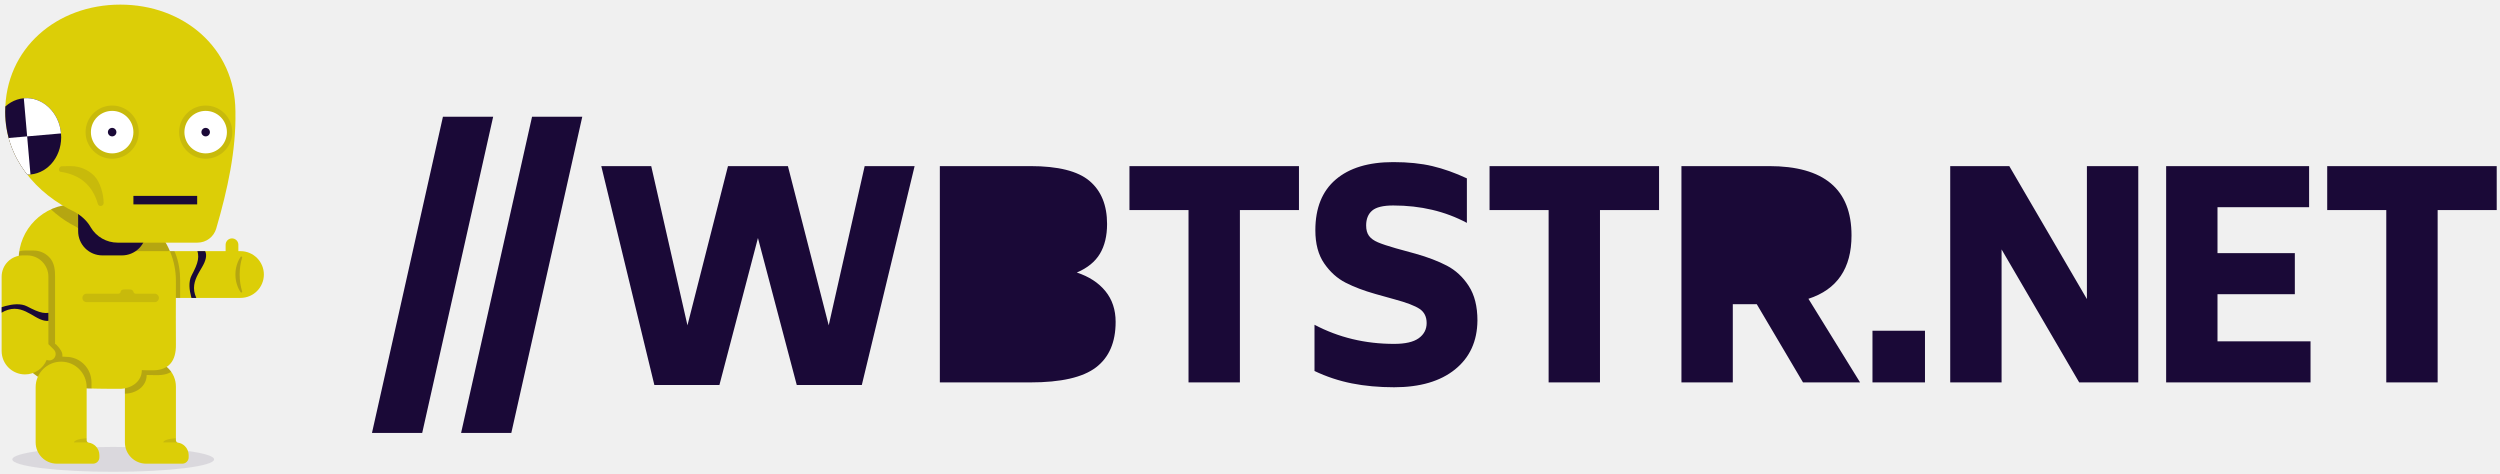
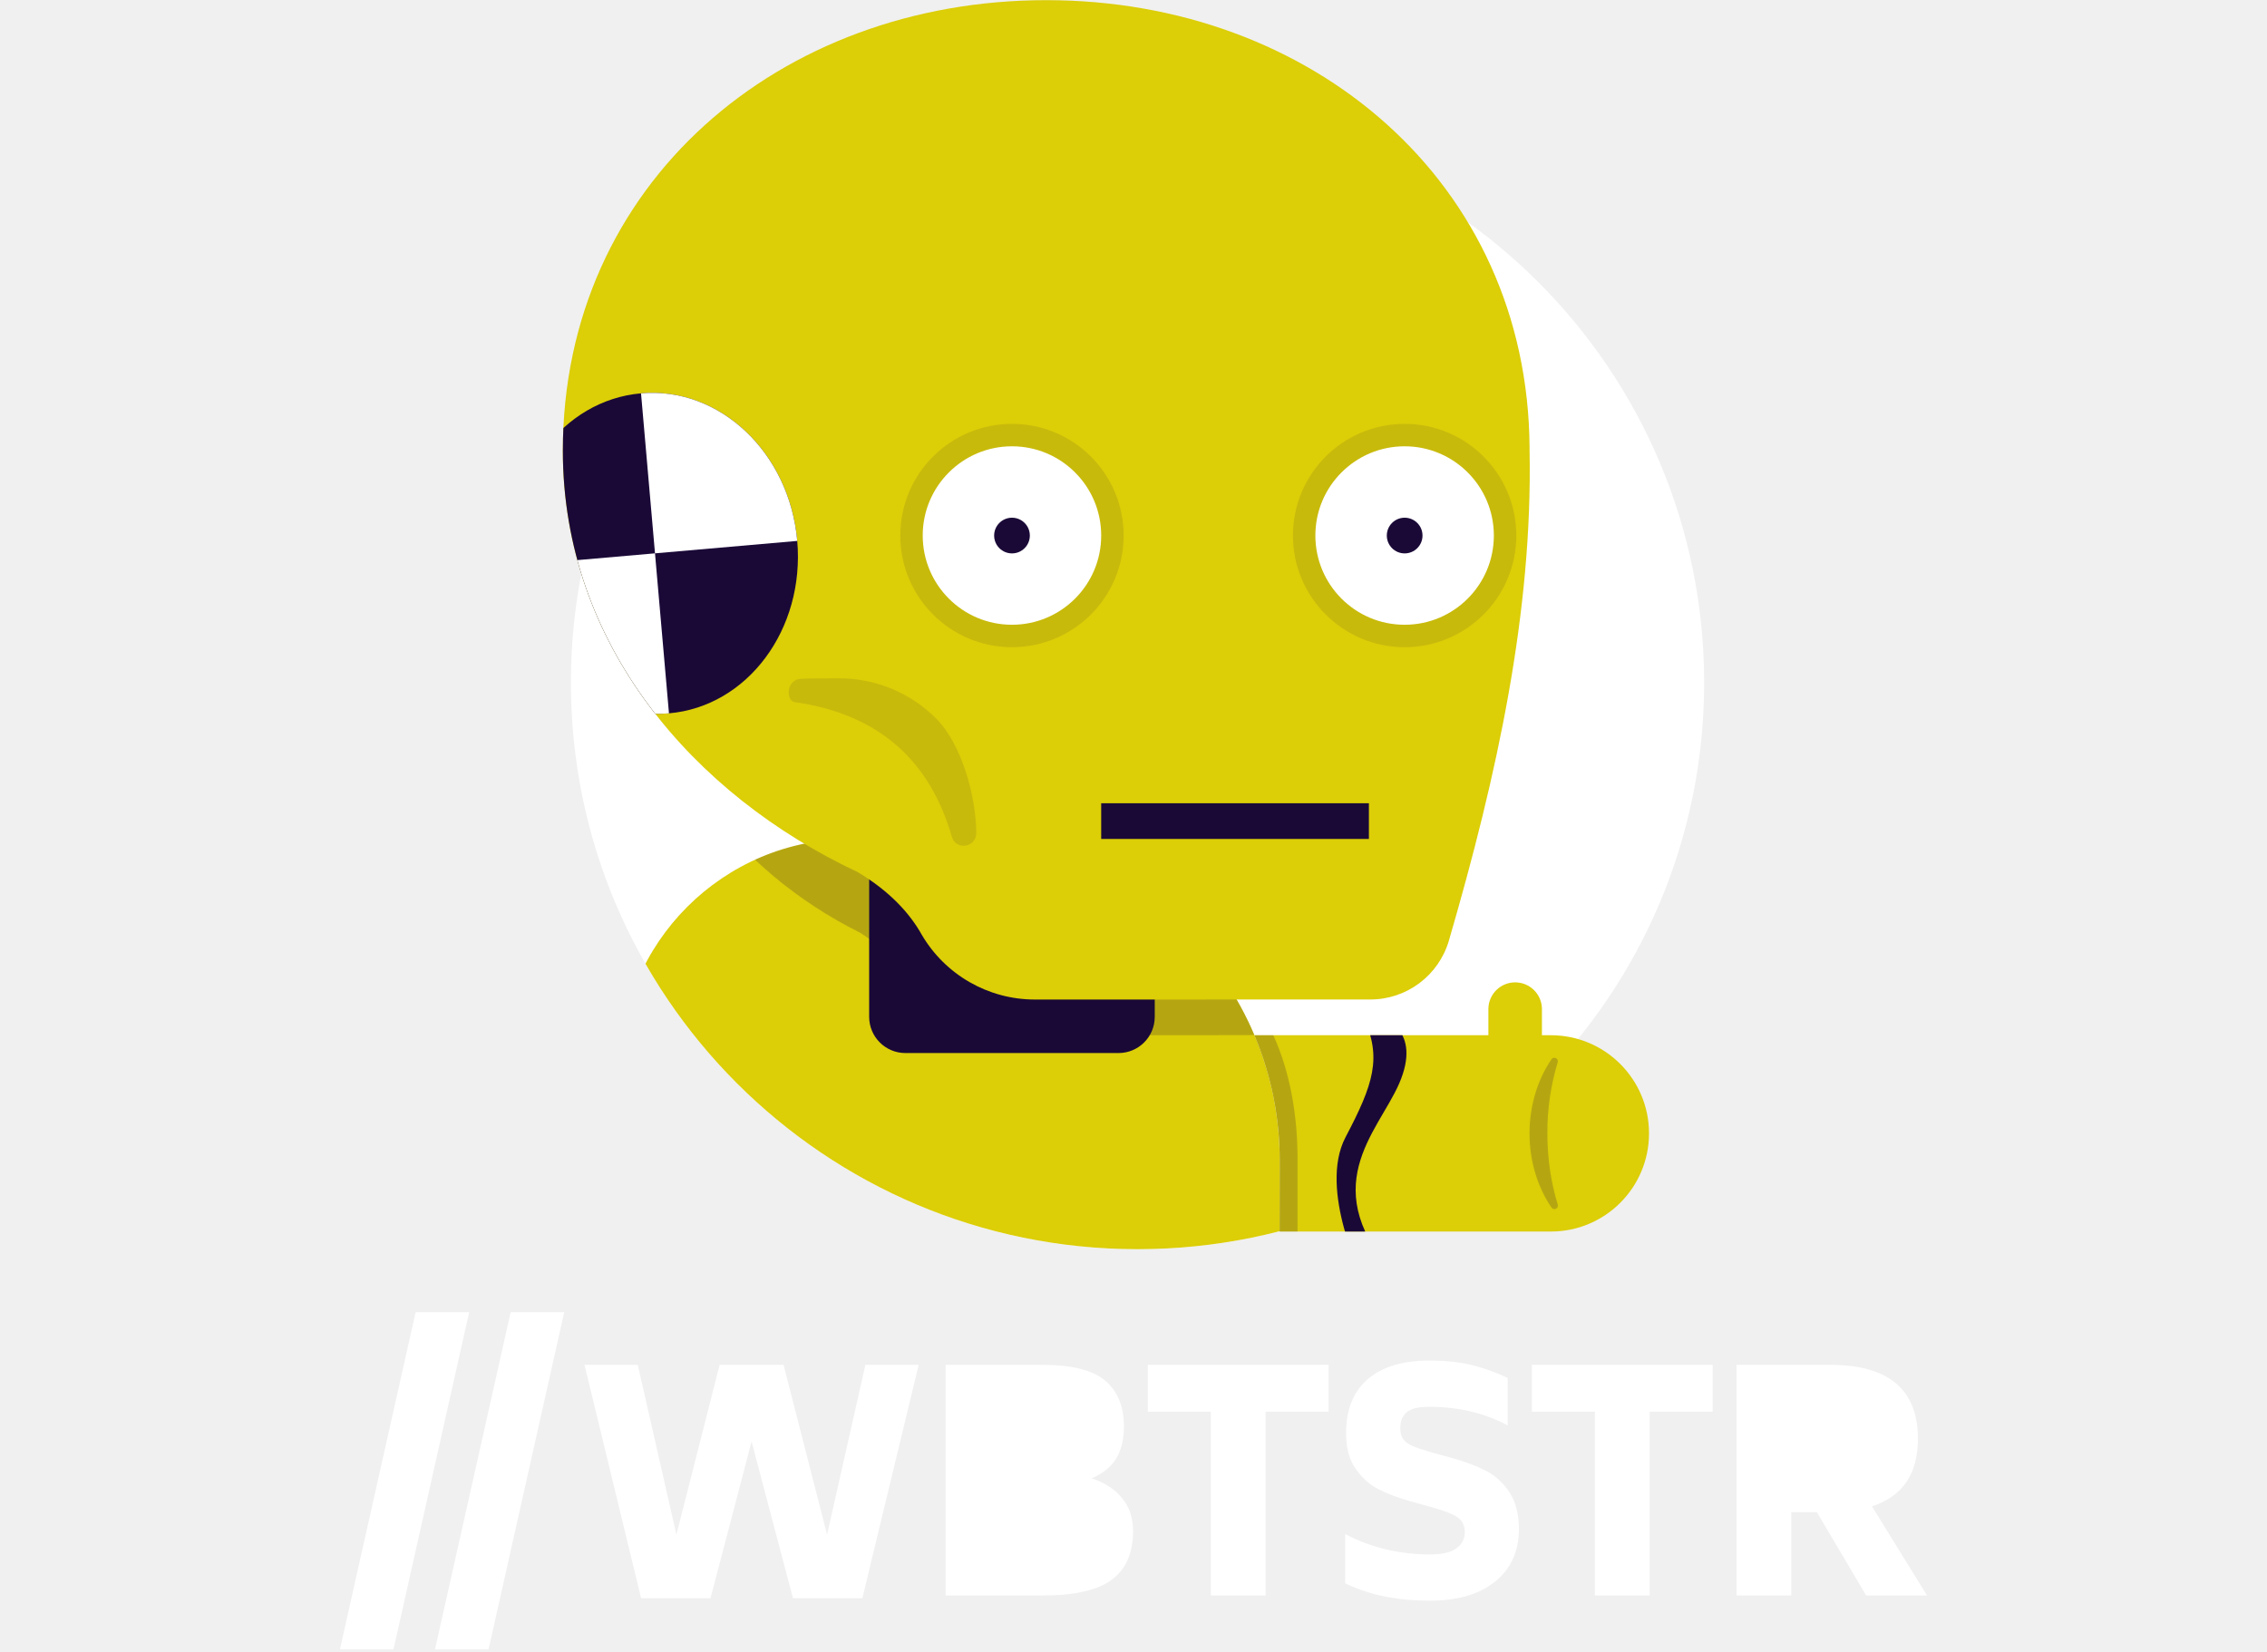
- <svg xmlns="http://www.w3.org/2000/svg" width="100%" height="100%" viewBox="0 0 517 98" version="1.1" xml:space="preserve" style="fill-rule:evenodd;clip-rule:evenodd;stroke-linejoin:round;stroke-miterlimit:1.414;">
-   <g transform="matrix(1,0,0,1,-179,-990)">
-     <g id="logo-line-dark" transform="matrix(1,0,0,1,12.388,0)">
-       <rect x="166.952" y="990.954" width="515.981" height="96.622" style="fill:none;" />
-       <g transform="matrix(1,0,0,1,86.0062,925.993)">
-         <g transform="matrix(0.879018,0,0,0.879018,-349.774,-142.487)">
-           <g transform="matrix(1,0,0,1,399.012,176.562)">
-             <ellipse cx="117.235" cy="166.427" rx="23.737" ry="2.93" style="fill:rgb(26,9,55);fill-opacity:0.1;" />
-           </g>
-           <g transform="matrix(1,0,0,1,-138,0)">
-             <path d="M663,344L662,344C659.239,344 657,341.761 657,339C657,335.999 657,329.026 657,325.862C657,322.549 659.686,319.862 663,319.862C663,319.862 663,319.862 663,319.862C666.314,319.862 669,322.549 669,325.862C669,325.862 669,336.062 669,338.487C669,338.77 669.208,339.009 669.488,339.049C670.104,339.142 670.675,339.433 671.121,339.879C671.684,340.441 672,341.204 672,342C672,342.171 672,342.339 672,342.5C672,342.898 671.842,343.279 671.561,343.561C671.279,343.842 670.898,344 670.5,344L669,344L668.719,344L663,344L663,344Z" style="fill:rgb(220,206,7);" />
-             <clipPath id="_clip1">
-               <path d="M663,344L662,344C659.239,344 657,341.761 657,339C657,335.999 657,329.026 657,325.862C657,322.549 659.686,319.862 663,319.862C663,319.862 663,319.862 663,319.862C666.314,319.862 669,322.549 669,325.862C669,325.862 669,336.062 669,338.487C669,338.77 669.208,339.009 669.488,339.049C670.104,339.142 670.675,339.433 671.121,339.879C671.684,340.441 672,341.204 672,342C672,342.171 672,342.339 672,342.5C672,342.898 671.842,343.279 671.561,343.561C671.279,343.842 670.898,344 670.5,344L669,344L668.719,344L663,344L663,344Z" />
-             </clipPath>
-             <g clip-path="url(#_clip1)">
-               <g transform="matrix(1,0,0,1,-1,0)">
-                 <path d="M671,339L667,339C667,339 667.054,338 671,338L671,339Z" style="fill:rgb(26,9,55);fill-opacity:0.1;" />
-               </g>
-               <g transform="matrix(1,0,0,1,-21.8624,-1.86237)">
-                 <path d="M678.582,329.391C676.929,323.146 680.502,319.274 692,319C692.052,322.784 690.4,324.938 686.782,325.031C685.781,325.057 683.978,324.993 683.978,324.993C683.999,327.734 681.383,329.474 678.582,329.391Z" style="fill:rgb(26,9,55);fill-opacity:0.2;" />
-               </g>
-             </g>
-           </g>
-           <g transform="matrix(1,0,0,1,-171.307,-3)">
-             <path d="M714,297L714,295.5C714,295.102 714.158,294.721 714.439,294.439C714.721,294.158 715.102,294 715.5,294C715.898,294 716.279,294.158 716.561,294.439C716.842,294.721 717,295.102 717,295.5L717,297L717.5,297C720.538,297 723,299.462 723,302.5C723,302.5 723,302.5 723,302.5C723,305.538 720.538,308 717.5,308C712.583,308 705.417,308 700.5,308C697.462,308 695,305.538 695,302.5C695,302.5 695,302.5 695,302.5C695,299.462 697.462,297 700.5,297L714,297Z" style="fill:rgb(220,206,7);" />
-             <clipPath id="_clip2">
-               <path d="M714,297L714,295.5C714,295.102 714.158,294.721 714.439,294.439C714.721,294.158 715.102,294 715.5,294C715.898,294 716.279,294.158 716.561,294.439C716.842,294.721 717,295.102 717,295.5L717,297L717.5,297C720.538,297 723,299.462 723,302.5C723,302.5 723,302.5 723,302.5C723,305.538 720.538,308 717.5,308C712.583,308 705.417,308 700.5,308C697.462,308 695,305.538 695,302.5C695,302.5 695,302.5 695,302.5C695,299.462 697.462,297 700.5,297L714,297Z" />
-             </clipPath>
-             <g clip-path="url(#_clip2)">
-               <g transform="matrix(6.12323e-17,-1,1,6.12323e-17,400,949.707)">
-                 <path d="M639,307C639,307 644.036,304.44 647,306C649.964,307.56 651.459,308.052 653.707,307L653.707,308C653.707,308 653.055,310.329 650,309C647.243,307.8 644.152,304.176 639,309L639,307Z" style="fill:rgb(26,9,55);" />
-               </g>
-               <g transform="matrix(1,0,0,0.883721,11.307,35.2558)">
-                 <path d="M692,310.684C685.296,310.741 681.357,288.042 686.728,291.272C690.706,293.664 692,299.226 692,304C692,310.916 692,310.684 692,310.684Z" style="fill:rgb(26,9,55);fill-opacity:0.2;" />
-               </g>
-               <g transform="matrix(1,0,0,1,12.307,3)">
-                 <path d="M705.236,295.34C705.295,295.264 705.4,295.242 705.484,295.288C705.568,295.333 705.608,295.432 705.577,295.523C705.21,296.711 705,298.064 705,299.5C705,300.936 705.21,302.289 705.58,303.476C705.614,303.569 705.575,303.673 705.488,303.72C705.4,303.766 705.292,303.742 705.233,303.662C704.465,302.533 704,301.082 704,299.5C704,297.918 704.465,296.467 705.236,295.34Z" style="fill:rgb(26,9,55);fill-opacity:0.2;" />
-               </g>
-             </g>
-           </g>
-           <g transform="matrix(1,0,0,1,-161,-3)">
-             <path d="M678.582,329.391C677.478,329.358 665.635,329.531 662.858,328.329C658.804,326.573 655,323.694 655,319.275C655,314.094 655,304.953 655,299C655,291.82 660.82,286 668,286C669.943,286 671.976,286 674,286C678.774,286 683.352,287.896 686.728,291.272C690.104,294.648 692,299.226 692,304C692,310.916 691.946,315.086 692,319C692.052,322.784 690.4,324.938 686.782,325.031C685.781,325.057 683.978,324.993 683.978,324.993C683.999,327.734 681.383,329.474 678.582,329.391Z" style="fill:rgb(220,206,7);" />
-             <clipPath id="_clip3">
-               <path d="M678.582,329.391C677.478,329.358 665.635,329.531 662.858,328.329C658.804,326.573 655,323.694 655,319.275C655,314.094 655,304.953 655,299C655,291.82 660.82,286 668,286C669.943,286 671.976,286 674,286C678.774,286 683.352,287.896 686.728,291.272C690.104,294.648 692,299.226 692,304C692,310.916 691.946,315.086 692,319C692.052,322.784 690.4,324.938 686.782,325.031C685.781,325.057 683.978,324.993 683.978,324.993C683.999,327.734 681.383,329.474 678.582,329.391Z" />
-             </clipPath>
-             <g clip-path="url(#_clip3)">
-               <g transform="matrix(0.694782,0,0,0.737705,207.171,80.8525)">
-                 <path d="M663.999,285.224C653.96,280.515 646,271.314 646,259.5C646,243.219 703.041,279.228 700.077,289.4C699.455,291.532 697.501,292.997 695.28,292.997C690.151,293 680.855,293 674.806,293C671.963,293 669.333,291.49 667.899,289.035C667.194,287.776 665.991,286.415 664,285.225L663.999,285.224Z" style="fill:rgb(26,9,55);fill-opacity:0.2;" />
-               </g>
-               <g transform="matrix(1.13763,0,0,1.13763,558.914,165.098)">
-                 <path d="M86.986,142.373C86.702,142.414 86.424,142.435 86.159,142.435C86.159,142.435 86.159,142.435 86.159,142.435C83.489,142.435 81.324,139.271 81.324,136.601C81.324,132.13 81.324,124.543 81.324,120.218C81.324,119.052 81.787,117.934 82.612,117.11C83.436,116.286 84.554,115.823 85.719,115.823C86.012,115.823 87.306,115.823 87.598,115.823C88.764,115.823 89.87,116.298 90.706,117.11C91.953,118.32 91.993,120.052 91.993,121.218L91.993,135.176C92.096,134.927 93.446,136.542 93.494,137.222C93.508,137.417 93.514,137.595 93.512,137.758C93.75,137.767 93.996,137.781 94.252,137.798C94.252,137.798 94.252,137.798 94.252,137.798C97.164,137.798 99.526,140.16 99.526,143.072C99.526,143.072 99.526,151.931 99.526,154.049C99.526,154.297 99.709,154.508 99.955,154.543C100.496,154.624 100.998,154.88 101.39,155.272C101.885,155.767 102.163,156.437 102.163,157.137C102.163,157.287 102.163,157.435 102.163,157.576C102.163,157.926 102.024,158.261 101.777,158.509C101.529,158.756 101.194,158.895 100.844,158.895L99.526,158.895L99.279,158.895L94.252,158.895C94.252,158.895 91.373,158.895 91.373,158.895C88.945,158.895 86.978,156.927 86.978,154.5C86.978,151.862 86.978,145.853 86.978,143.072C86.978,142.838 86.979,142.604 86.986,142.373Z" style="fill:rgb(26,9,55);fill-opacity:0.2;" />
-               </g>
-             </g>
-           </g>
-           <g transform="matrix(1.33333,0,0,1,-382.667,2)">
-             <path d="M680,281L668,281C668,281 668,284.212 668,287.312C668,288.82 668.449,290.267 669.25,291.334C670.05,292.401 671.135,293 672.266,293C673.392,293 674.608,293 675.734,293C676.865,293 677.95,292.401 678.75,291.334C679.551,290.267 680,288.82 680,287.312C680,284.212 680,281 680,281Z" style="fill:rgb(26,9,55);" />
-           </g>
-           <g transform="matrix(0.918033,0,0,0.918033,-102.212,23.0164)">
-             <path d="M663.999,285.224C653.96,280.515 646,271.314 646,259.5C646,243.219 659.219,232 675.5,232C691.718,232 704.897,243.115 704.999,259.309L705,259.5C705.187,269.318 703.041,279.228 700.077,289.4C699.455,291.532 697.501,292.997 695.28,292.997C690.151,293 680.855,293 674.806,293C671.963,293 669.333,291.49 667.899,289.035C667.194,287.776 665.991,286.415 664,285.225L663.999,285.224Z" style="fill:rgb(220,206,7);" />
-             <clipPath id="_clip4">
-               <path d="M663.999,285.224C653.96,280.515 646,271.314 646,259.5C646,243.219 659.219,232 675.5,232C691.718,232 704.897,243.115 704.999,259.309L705,259.5C705.187,269.318 703.041,279.228 700.077,289.4C699.455,291.532 697.501,292.997 695.28,292.997C690.151,293 680.855,293 674.806,293C671.963,293 669.333,291.49 667.899,289.035C667.194,287.776 665.991,286.415 664,285.225L663.999,285.224Z" />
-             </clipPath>
-             <g clip-path="url(#_clip4)">
-               <g transform="matrix(0.492191,0,0,0.492191,339.002,141.486)">
-                 <path d="M652.493,270.953C651.802,270.855 651.622,269.868 651.813,269.197C652.004,268.526 652.618,268.063 653.316,268.063C654.103,268 657.145,268 658,268C662.509,268 666.833,269.791 670.021,272.979C673.209,276.167 675,282.704 675,287.213C675,287.213 675,287.215 675,287.218C674.999,287.969 674.458,288.61 673.718,288.739C672.978,288.868 672.204,288.463 671.998,287.74C669.326,278.367 663.087,272.461 652.493,270.953Z" style="fill:rgb(26,9,55);fill-opacity:0.1;" />
-               </g>
-               <g transform="matrix(1.24018,-0.108276,0.121811,1.3952,-197.618,-36.8521)">
-                 <circle cx="658.45" cy="268" r="7" style="fill:rgb(26,9,55);" />
-                 <clipPath id="_clip5">
-                   <circle cx="658.45" cy="268" r="7" />
-                 </clipPath>
-                 <g clip-path="url(#_clip5)">
-                   <path d="M658.45,268L658.45,276L650.524,276L650.524,268L658.45,268ZM666.376,260L666.376,268L658.45,268L658.45,260L666.376,260Z" style="fill:white;" />
-                 </g>
-               </g>
-             </g>
-           </g>
-           <g transform="matrix(1.07143,0,0,2,-209.714,-283)">
-             <rect x="682" y="282" width="14" height="1" style="fill:rgb(26,9,55);" />
-           </g>
-           <g transform="matrix(1.56425,0,0,1.56425,-539.866,-153.218)">
-             <circle cx="675" cy="268" r="4" style="fill:rgb(26,9,55);fill-opacity:0.1;" />
-           </g>
-           <g transform="matrix(1.25,0,0,1.25,-327.75,-69)">
-             <circle cx="675" cy="268" r="4" style="fill:white;" />
-           </g>
-           <g transform="matrix(0.25,0,0,0.25,347.25,199)">
-             <circle cx="675" cy="268" r="4" style="fill:rgb(26,9,55);" />
-           </g>
-           <g transform="matrix(1.56425,0,0,1.56425,-517.866,-153.218)">
-             <circle cx="675" cy="268" r="4" style="fill:rgb(26,9,55);fill-opacity:0.1;" />
-           </g>
-           <g transform="matrix(1.25,0,0,1.25,-305.75,-69)">
-             <circle cx="675" cy="268" r="4" style="fill:white;" />
-           </g>
-           <g transform="matrix(0.25,0,0,0.25,369.25,199)">
-             <circle cx="675" cy="268" r="4" style="fill:rgb(26,9,55);" />
-           </g>
-           <g transform="matrix(1,0,0,1,-151,1)">
-             <path d="M651.595,318.576C650.775,320.585 648.803,322 646.5,322C646.5,322 646.5,322 646.5,322C643.462,322 641,319.538 641,316.5C641,311.414 641,303.92 641,299C641,297.674 641.527,296.402 642.464,295.464C643.402,294.527 644.674,294 646,294C646.333,294 646.667,294 647,294C648.326,294 649.598,294.527 650.536,295.464C651.473,296.402 652,297.674 652,299L652,314.879L653.268,316.146C653.549,316.428 653.707,316.809 653.707,317.207C653.707,317.605 653.549,317.986 653.268,318.268C652.986,318.549 652.605,318.707 652.207,318.707C651.994,318.707 651.785,318.662 651.595,318.576Z" style="fill:rgb(220,206,7);" />
-             <clipPath id="_clip6">
-               <path d="M651.595,318.576C650.775,320.585 648.803,322 646.5,322C646.5,322 646.5,322 646.5,322C643.462,322 641,319.538 641,316.5C641,311.414 641,303.92 641,299C641,297.674 641.527,296.402 642.464,295.464C643.402,294.527 644.674,294 646,294C646.333,294 646.667,294 647,294C648.326,294 649.598,294.527 650.536,295.464C651.473,296.402 652,297.674 652,299L652,314.879L653.268,316.146C653.549,316.428 653.707,316.809 653.707,317.207C653.707,317.605 653.549,317.986 653.268,318.268C652.986,318.549 652.605,318.707 652.207,318.707C651.994,318.707 651.785,318.662 651.595,318.576Z" />
-             </clipPath>
-             <g clip-path="url(#_clip6)">
-               <path d="M639,307C639,307 644.036,304.44 647,306C649.964,307.56 651.459,308.052 653.707,307L653.707,308C653.707,308 653.055,310.329 650,309C647.243,307.8 644.152,304.176 639,309L639,307Z" style="fill:rgb(26,9,55);" />
-             </g>
-           </g>
-           <g transform="matrix(1,0,0,1,-160,0)">
-             <path d="M677.5,304C677.776,304 678,303.776 678,303.5C678,303.5 677.963,303.661 678,303.5C678.078,303.16 678.445,303 679,303C679.555,303 679.445,303 680,303C680.788,303 680.819,303.27 681,303.5C681,303.633 681.053,303.76 681.146,303.854C681.24,303.947 681.367,304 681.5,304C682.766,304 686,304 686,304C686.265,304 686.52,304.105 686.707,304.293C686.895,304.48 687,304.735 687,305C687,305.265 686.895,305.52 686.707,305.707C686.52,305.895 686.265,306 686,306C682.849,306 673.151,306 670,306C669.735,306 669.48,305.895 669.293,305.707C669.105,305.52 669,305.265 669,305C669,304.735 669.105,304.48 669.293,304.293C669.48,304.105 669.735,304 670,304C670,304 675.749,304 677.5,304Z" style="fill:rgb(26,9,55);fill-opacity:0.1;" />
-           </g>
-           <g transform="matrix(1,0,0,1,-159,0)">
-             <path d="M663,344L662,344C659.239,344 657,341.761 657,339C657,335.999 657,329.164 657,326C657,322.686 659.686,320 663,320C663,320 663,320 663,320C666.314,320 669,322.686 669,326C669,326 669,336.077 669,338.487C669,338.77 669.208,339.009 669.488,339.049C670.104,339.142 670.675,339.433 671.121,339.879C671.684,340.441 672,341.204 672,342C672,342.171 672,342.339 672,342.5C672,342.898 671.842,343.279 671.561,343.561C671.279,343.842 670.898,344 670.5,344L669,344L668.719,344L663,344L663,344Z" style="fill:rgb(220,206,7);" />
-             <clipPath id="_clip7">
-               <path d="M663,344L662,344C659.239,344 657,341.761 657,339C657,335.999 657,329.164 657,326C657,322.686 659.686,320 663,320C663,320 663,320 663,320C666.314,320 669,322.686 669,326C669,326 669,336.077 669,338.487C669,338.77 669.208,339.009 669.488,339.049C670.104,339.142 670.675,339.433 671.121,339.879C671.684,340.441 672,341.204 672,342C672,342.171 672,342.339 672,342.5C672,342.898 671.842,343.279 671.561,343.561C671.279,343.842 670.898,344 670.5,344L669,344L668.719,344L663,344L663,344Z" />
-             </clipPath>
-             <g clip-path="url(#_clip7)">
-               <g transform="matrix(1,0,0,1,-1,0)">
-                 <path d="M671,339L667,339C667,339 667.054,338 671,338L671,339Z" style="fill:rgb(26,9,55);fill-opacity:0.1;" />
-               </g>
-             </g>
-           </g>
-         </g>
-         <g transform="matrix(1.22658,0,0,1.22658,-38.3018,-20.9627)">
-           <g>
-             <path d="M183.151,142.263L174.683,142.263L186.646,88.954L195.114,88.954L183.151,142.263ZM168.126,142.263L159.658,142.263L171.621,88.954L180.089,88.954L168.126,142.263ZM324.867,133.915C322.686,133.482 320.585,132.785 318.565,131.822L318.565,124.028C322.638,126.177 327.113,127.252 331.988,127.252C333.881,127.252 335.268,126.931 336.15,126.29C337.032,125.648 337.473,124.798 337.473,123.74C337.473,122.681 337.08,121.887 336.294,121.358C335.508,120.829 334.105,120.291 332.084,119.746L328.813,118.832C326.888,118.287 325.22,117.653 323.809,116.932C322.398,116.21 321.195,115.127 320.201,113.684C319.206,112.241 318.709,110.38 318.709,108.103C318.709,104.35 319.856,101.495 322.149,99.539C324.442,97.582 327.674,96.604 331.844,96.604C334.346,96.604 336.543,96.829 338.435,97.278C340.328,97.727 342.268,98.416 344.257,99.346L344.257,106.852C340.6,104.895 336.463,103.917 331.844,103.917C330.144,103.917 328.957,104.206 328.283,104.783C327.61,105.36 327.273,106.194 327.273,107.285C327.273,108.023 327.433,108.608 327.754,109.041C328.075,109.474 328.572,109.835 329.246,110.124C329.919,110.412 330.93,110.749 332.277,111.134L335.597,112.048C337.649,112.626 339.414,113.299 340.889,114.069C342.364,114.839 343.591,115.977 344.57,117.485C345.548,118.992 346.037,120.933 346.037,123.307C346.005,126.803 344.746,129.553 342.26,131.558C339.774,133.563 336.35,134.565 331.988,134.565C329.422,134.565 327.049,134.348 324.867,133.915ZM218.236,134.18L207.266,134.18L198.317,97.278L206.737,97.278L212.847,124.124L219.679,97.278L229.783,97.278L236.663,124.124L242.725,97.278L251.145,97.278L242.244,134.18L231.274,134.18L224.731,109.402L218.236,134.18ZM270.651,133.747L255.399,133.747L255.399,97.278L270.651,97.278C275.334,97.278 278.662,98.112 280.634,99.779C282.607,101.447 283.593,103.869 283.593,107.044C283.593,109.033 283.192,110.701 282.391,112.048C281.589,113.395 280.29,114.454 278.493,115.224C280.546,115.897 282.15,116.94 283.305,118.351C284.459,119.762 285.037,121.494 285.037,123.547C285.037,126.979 283.93,129.537 281.717,131.221C279.504,132.905 275.815,133.747 270.651,133.747ZM305.987,133.747L297.326,133.747L297.326,104.687L287.367,104.687L287.367,97.278L315.946,97.278L315.946,104.687L305.987,104.687L305.987,133.747ZM366.698,133.747L358.038,133.747L358.038,104.687L348.079,104.687L348.079,97.278L376.657,97.278L376.657,104.687L366.698,104.687L366.698,133.747ZM389.091,133.747L380.431,133.747L380.431,97.278L395.202,97.278C404.471,97.278 409.106,101.175 409.106,108.969C409.106,114.518 406.684,118.078 401.841,119.65L410.55,133.747L400.927,133.747L393.133,120.564L389.091,120.564L389.091,133.747ZM421.492,133.747L412.639,133.747L412.639,125.039L421.492,125.039L421.492,133.747ZM434.407,133.747L425.747,133.747L425.747,97.278L435.706,97.278L448.793,119.698L448.793,97.278L457.453,97.278L457.453,133.747L447.493,133.747L434.407,111.326L434.407,133.747ZM486.496,133.747L462.151,133.747L462.151,97.278L486.255,97.278L486.255,104.206L470.811,104.206L470.811,111.952L483.85,111.952L483.85,118.88L470.811,118.88L470.811,126.819L486.496,126.819L486.496,133.747ZM517.886,104.687L507.927,104.687L507.927,133.747L499.266,133.747L499.266,104.687L489.307,104.687L489.307,97.278L517.886,97.278L517.886,104.687Z" style="fill:rgb(26,9,55);" />
+ <svg xmlns="http://www.w3.org/2000/svg" viewBox="0 0 313 228" fill-rule="evenodd" clip-rule="evenodd" stroke-linejoin="round" stroke-miterlimit="1.414" version="1.1" id="svg4170">
+   <defs id="defs4174" />
+   <path fill="none" d="M.108.03h312.876v227.727H.108z" id="path4095" />
+   <path d="m 67.454,227.75 h -7.396 l 10.449,-46.56 h 7.396 z m -13.123,0 h -7.396 l 10.449,-46.56 h 7.396 z m 136.898,-7.292 c -1.904,-0.377 -3.753,-0.992 -5.504,-1.828 v -6.807 c 3.557,1.877 7.465,2.816 11.723,2.816 1.653,0 2.865,-0.28 3.635,-0.84 0.77,-0.561 1.156,-1.304 1.156,-2.228 0,-0.925 -0.344,-1.618 -1.03,-2.08 -0.686,-0.462 -1.912,-0.932 -3.677,-1.408 l -2.857,-0.798 c -1.681,-0.476 -3.138,-1.03 -4.37,-1.66 -1.233,-0.63 -2.283,-1.576 -3.152,-2.837 -0.869,-1.26 -1.303,-2.885 -1.303,-4.874 0,-3.278 1.002,-5.771 3.005,-7.48 2.002,-1.71 4.825,-2.563 8.467,-2.563 2.186,0 4.104,0.196 5.757,0.588 1.653,0.393 3.348,0.994 5.085,1.807 v 6.555 c -3.194,-1.709 -6.807,-2.563 -10.842,-2.563 -1.484,0 -2.521,0.252 -3.11,0.756 -0.588,0.504 -0.882,1.233 -0.882,2.186 0,0.644 0.14,1.155 0.42,1.533 0.28,0.378 0.715,0.694 1.303,0.946 0.588,0.252 1.471,0.546 2.648,0.882 l 2.9,0.798 c 1.791,0.505 3.333,1.093 4.621,1.766 1.289,0.672 2.36,1.666 3.215,2.983 0.854,1.316 1.282,3.012 1.282,5.085 -0.028,3.053 -1.128,5.455 -3.3,7.206 -2.17,1.752 -5.161,2.627 -8.97,2.627 -2.242,0 -4.315,-0.19 -6.22,-0.568 z m -93.132,0.232 h -9.58 l -7.817,-32.23 h 7.354 l 5.337,23.447 5.967,-23.448 h 8.825 l 6.008,23.448 5.295,-23.448 h 7.354 l -7.774,32.23 h -9.581 l -5.715,-21.64 -5.673,21.64 z m 45.78,-0.379 h -13.322 V 188.46 h 13.322 c 4.09,0 6.996,0.729 8.719,2.185 1.723,1.457 2.584,3.572 2.584,6.345 0,1.737 -0.35,3.194 -1.05,4.37 -0.7,1.177 -1.835,2.102 -3.404,2.774 1.793,0.588 3.194,1.5 4.203,2.732 1.007,1.232 1.512,2.745 1.512,4.538 0,2.997 -0.967,5.231 -2.9,6.702 -1.932,1.471 -5.154,2.206 -9.664,2.206 z m 30.862,0 h -7.565 v -25.38 h -8.698 v -6.472 h 24.961 v 6.471 h -8.698 z m 53.025,0 h -7.564 v -25.38 h -8.698 v -6.472 h 24.96 v 6.471 h -8.698 z m 19.558,0 h -7.564 V 188.46 h 12.901 c 8.096,0 12.144,3.404 12.144,10.211 0,4.847 -2.116,7.956 -6.345,9.33 l 7.606,12.311 h -8.405 l -6.807,-11.514 h -3.53 v 11.514 z" id="path4097" style="fill:#ffffff" />
+   <g transform="matrix(2.39286,0,0,2.39286,-101.5141,-570.511)" id="g4168">
+     <g transform="translate(-34.76)" id="g4117">
+       <circle cx="142.819" cy="277.814" r="32.694" id="circle4099" style="fill:#ffffff" />
+       <clipPath id="a">
+         <circle cx="142.819" cy="277.814" r="32.694" id="circle4101" />
+       </clipPath>
+       <g clip-path="url(#a)" id="g4115">
+         <g transform="matrix(1.02983,0,0,1.02983,-561.623,-7.699)" id="g4113">
+           <path d="m 678.582,329.391 c -1.104,-0.033 -12.947,0.14 -15.724,-1.062 C 658.804,326.573 655,323.694 655,319.275 V 299 c 0,-7.18 5.82,-13 13,-13 h 6 a 18,18 0 0 1 18,18 c 0,6.916 -0.054,11.086 0,15 0.052,3.784 -1.6,5.938 -5.218,6.031 -1.001,0.026 -2.804,-0.038 -2.804,-0.038 0.021,2.741 -2.595,4.481 -5.396,4.398 z" id="path4104" style="fill:#dcce07" />
+           <clipPath id="b">
+             <path d="m 678.582,329.391 c -1.104,-0.033 -12.947,0.14 -15.724,-1.062 C 658.804,326.573 655,323.694 655,319.275 V 299 c 0,-7.18 5.82,-13 13,-13 h 6 a 18,18 0 0 1 18,18 c 0,6.916 -0.054,11.086 0,15 0.052,3.784 -1.6,5.938 -5.218,6.031 -1.001,0.026 -2.804,-0.038 -2.804,-0.038 0.021,2.741 -2.595,4.481 -5.396,4.398 z" id="path4106" />
+           </clipPath>
+           <g clip-path="url(#b)" id="g4111">
+             <path d="M 668.506,291.264 C 661.53,287.79 656,281.002 656,272.287 c 0,-12.01 39.631,14.553 37.572,22.057 -0.432,1.573 -1.79,2.654 -3.333,2.654 C 686.675,297 680.217,297 676.014,297 c -1.975,0 -3.802,-1.114 -4.799,-2.925 -0.49,-0.929 -1.325,-1.933 -2.709,-2.81 z" id="path4109" style="fill:#1a0937;fill-opacity:0.2" />
          </g>
        </g>
      </g>
    </g>
+     <path d="m 114.803,298.162 h 13.501 v -1.545 a 1.545,1.545 0 0 1 3.089,0 v 1.545 h 0.515 a 5.664,5.664 0 0 1 0,11.328 h -15.652 c 0.003,-1.265 0.006,-2.631 0.006,-4.12 0,-2.5 -0.505,-4.949 -1.459,-7.208 z" id="path4119" style="fill:#dcce07" />
+     <clipPath id="c">
+       <path d="m 114.803,298.162 h 13.501 v -1.545 a 1.545,1.545 0 0 1 3.089,0 v 1.545 h 0.515 a 5.664,5.664 0 0 1 0,11.328 h -15.652 c 0.003,-1.265 0.006,-2.631 0.006,-4.12 0,-2.5 -0.505,-4.949 -1.459,-7.208 z" id="path4121" />
+     </clipPath>
+     <g clip-path="url(#c)" id="g4128">
+       <path d="m 121.094,312.28 c 0,0 -2.637,-5.187 -1.03,-8.239 1.607,-3.052 2.113,-4.592 1.03,-6.907 h 1.03 c 0,0 2.398,0.671 1.03,3.818 -1.236,2.839 -4.968,6.022 0,11.328 z" id="path4124" style="fill:#1a0937" />
+       <path d="m 117.29,311.358 c -6.904,0.052 -10.96,-20.606 -5.429,-17.667 4.097,2.177 5.43,7.239 5.43,11.584 v 6.083 z m 14.66,-11.818 c 0.06,-0.077 0.17,-0.1 0.256,-0.053 a 0.2,0.2 0 0 1 0.095,0.242 13.96,13.96 0 0 0 -0.594,4.096 c 0,1.479 0.216,2.872 0.597,4.095 a 0.205,0.205 0 0 1 -0.094,0.25 0.207,0.207 0 0 1 -0.263,-0.059 c -0.79,-1.163 -1.27,-2.657 -1.27,-4.286 0,-1.63 0.48,-3.124 1.273,-4.284 z" id="path4126" style="fill:#1a0937;fill-opacity:0.2" />
+     </g>
+     <path d="M 109.053,286.833 H 92.575 V 297.1 a 2.09,2.09 0 0 0 2.09,2.09 h 12.298 a 2.09,2.09 0 0 0 2.09,-2.09 v -10.268 z" id="path4130" style="fill:#1a0937" />
+     <g transform="matrix(0.94542,0,0,0.94542,-535.841,19.094)" id="g4152">
+       <path d="M 663.999,285.224 C 653.96,280.515 646,271.314 646,259.5 c 0,-16.281 13.219,-27.5 29.5,-27.5 16.218,0 29.397,11.115 29.499,27.309 L 705,259.5 c 0.187,9.818 -1.959,19.728 -4.923,29.9 a 4.996,4.996 0 0 1 -4.797,3.597 C 690.151,293 680.855,293 674.806,293 a 8,8 0 0 1 -6.907,-3.965 c -0.705,-1.259 -1.908,-2.62 -3.899,-3.81 z" id="path4132" style="fill:#dcce07" />
+       <clipPath id="d">
+         <path d="M 663.999,285.224 C 653.96,280.515 646,271.314 646,259.5 c 0,-16.281 13.219,-27.5 29.5,-27.5 16.218,0 29.397,11.115 29.499,27.309 L 705,259.5 c 0.187,9.818 -1.959,19.728 -4.923,29.9 a 4.996,4.996 0 0 1 -4.797,3.597 C 690.151,293 680.855,293 674.806,293 a 8,8 0 0 1 -6.907,-3.965 c -0.705,-1.259 -1.908,-2.62 -3.899,-3.81 z" id="path4134" />
+       </clipPath>
+       <g clip-path="url(#d)" id="g4150">
+         <path d="m 660.153,274.847 c -0.34,-0.049 -0.429,-0.534 -0.335,-0.865 a 0.77,0.77 0 0 1 0.74,-0.558 c 0.388,-0.03 1.885,-0.03 2.306,-0.03 2.219,0 4.347,0.88 5.916,2.45 1.57,1.569 2.45,4.786 2.45,7.006 v 0.002 c 0,0.37 -0.266,0.685 -0.63,0.749 -0.364,0.063 -0.745,-0.136 -0.847,-0.492 -1.315,-4.613 -4.386,-7.52 -9.6,-8.262 z" id="path4137" style="fill:#1a0937;fill-opacity:0.1" />
+         <g transform="matrix(1.24018,-0.10828,0.12181,1.3952,-197.618,-36.852)" id="g4148">
+           <circle cx="658.45" cy="268" r="7" id="circle4139" style="fill:#1a0937" />
+           <clipPath id="e">
+             <circle cx="658.45" cy="268" r="7" id="circle4141" />
+           </clipPath>
+           <g clip-path="url(#e)" id="g4146">
+             <path d="m 658.45,268 v 8 h -7.926 v -8 z m 7.926,-8 v 8 h -7.926 v -8 z" id="path4144" style="fill:#ffffff" />
+           </g>
+         </g>
+       </g>
+     </g>
+     <path d="m 105.962,284.775 h 15.447 v 2.06 h -15.447 z" id="path4154" style="fill:#1a0937" />
+     <circle cx="675" cy="268" r="4" transform="matrix(1.61091,0,0,1.61091,-986.55,-162.398)" id="circle4156" style="fill:#1a0937;fill-opacity:0.1" />
+     <circle cx="675" cy="268" r="4" transform="matrix(1.28729,0,0,1.28729,-768.107,-75.668)" id="circle4158" style="fill:#ffffff" />
+     <circle cx="675" cy="268" r="4" transform="matrix(0.25746,0,0,0.25746,-72.97,200.328)" id="circle4160" style="fill:#1a0937" />
+     <circle cx="675" cy="268" r="4" transform="matrix(1.61091,0,0,1.61091,-963.894,-162.398)" id="circle4162" style="fill:#1a0937;fill-opacity:0.1" />
+     <circle cx="675" cy="268" r="4" transform="matrix(1.28729,0,0,1.28729,-745.451,-75.668)" id="circle4164" style="fill:#ffffff" />
+     <circle cx="675" cy="268" r="4" transform="matrix(0.25746,0,0,0.25746,-50.313,200.328)" id="circle4166" style="fill:#1a0937" />
  </g>
</svg>
